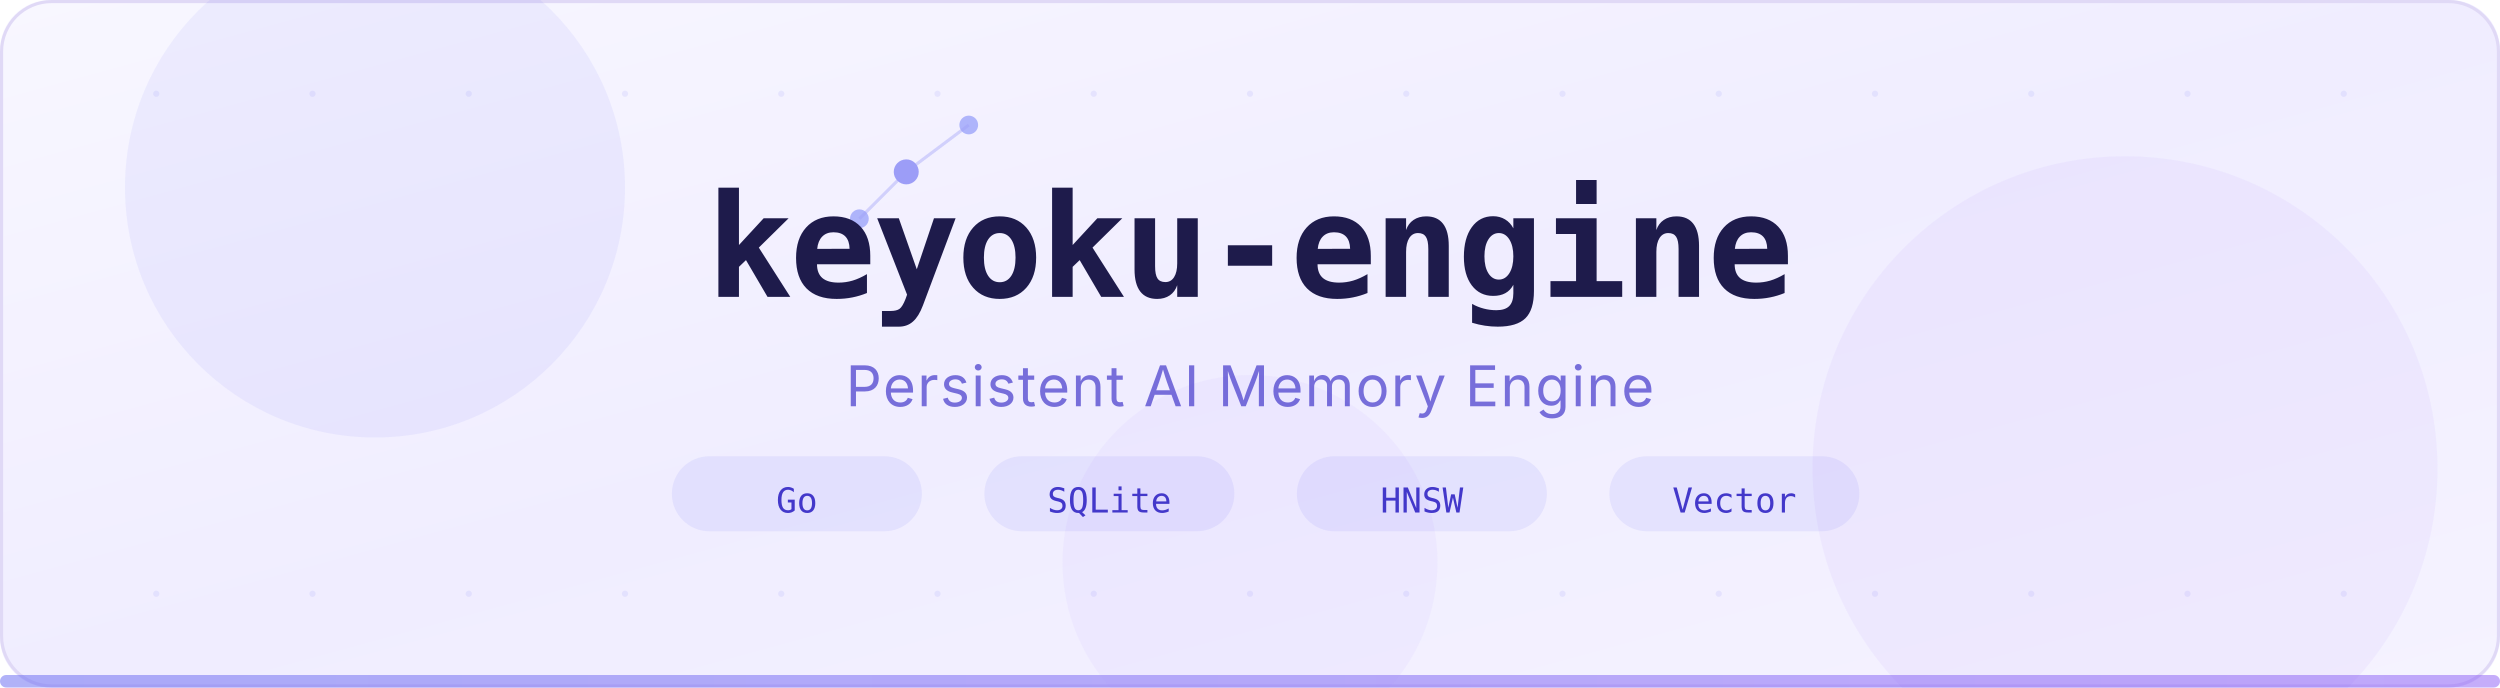
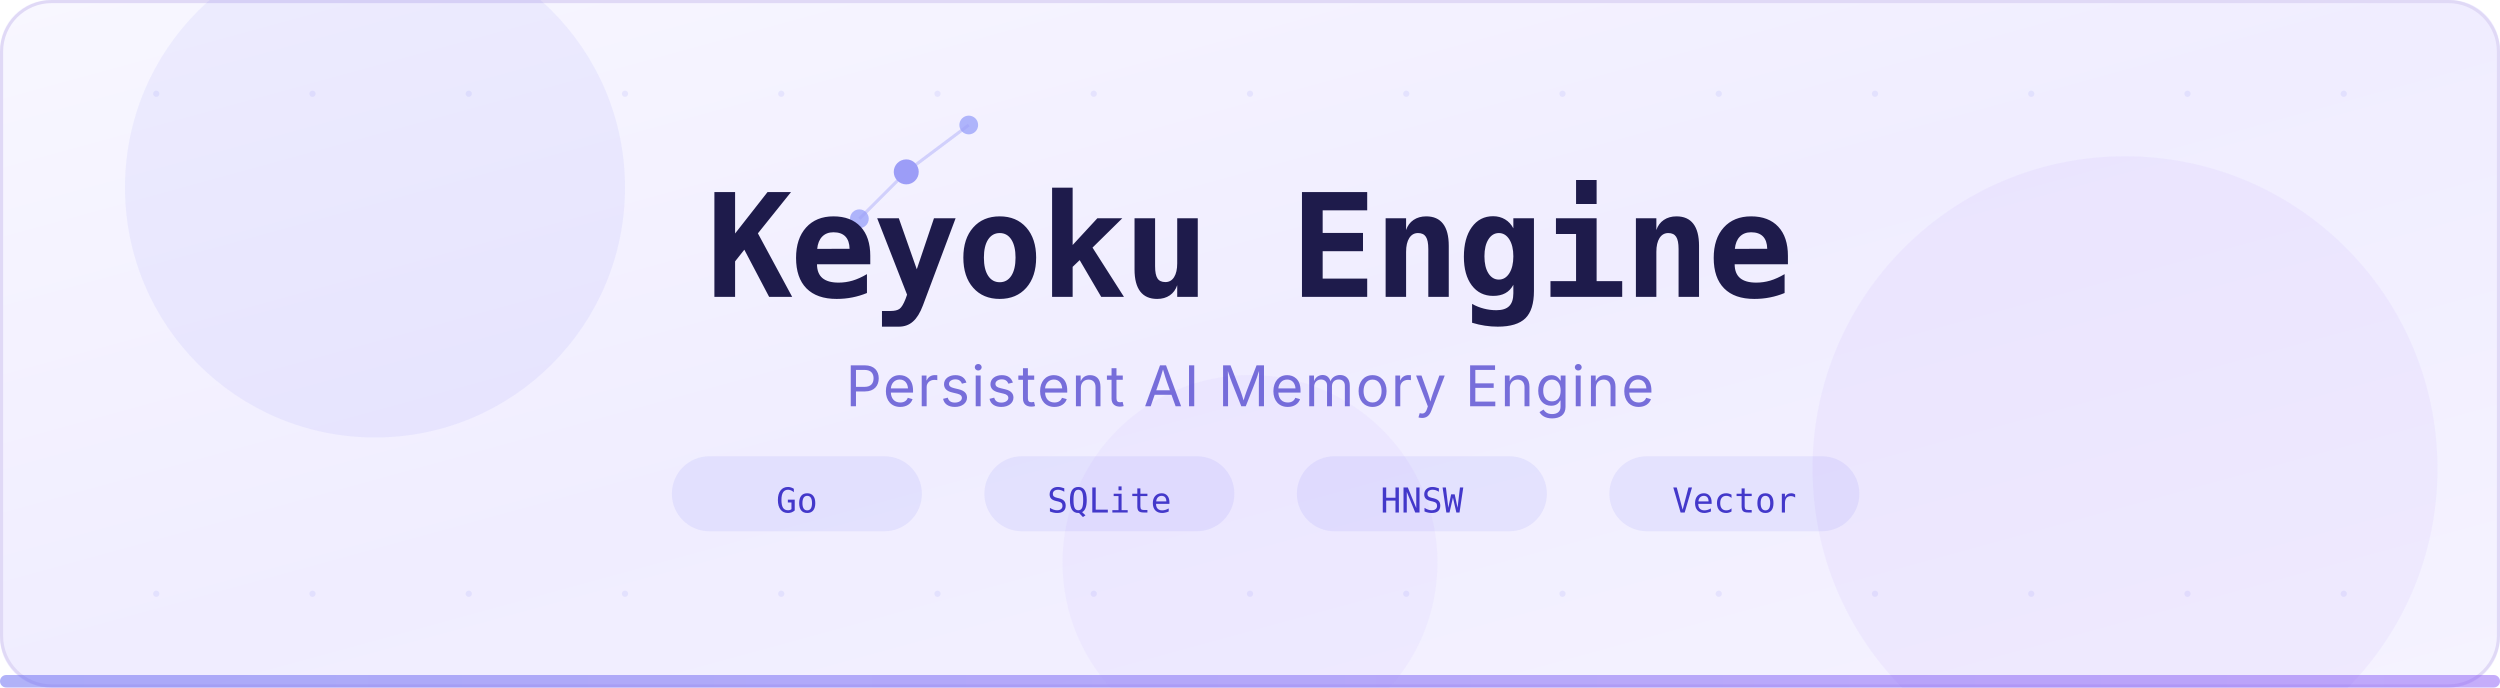
<svg xmlns="http://www.w3.org/2000/svg" width="800" height="220" viewBox="0 0 800 220">
  <defs>
    <linearGradient id="bg" x1="0%" y1="0%" x2="100%" y2="100%">
      <stop offset="0%" style="stop-color:#f8f7ff;stop-opacity:1" />
      <stop offset="50%" style="stop-color:#f0edff;stop-opacity:1" />
      <stop offset="100%" style="stop-color:#f5f3ff;stop-opacity:1" />
    </linearGradient>
    <linearGradient id="accent" x1="0%" y1="0%" x2="100%" y2="0%">
      <stop offset="0%" style="stop-color:#6366f1;stop-opacity:1" />
      <stop offset="100%" style="stop-color:#8b5cf6;stop-opacity:1" />
    </linearGradient>
  </defs>
  <style>
    .orb1 { animation: float1 6s ease-in-out infinite; }
    .orb2 { animation: float2 8s ease-in-out infinite; }
    .orb3 { animation: float3 7s ease-in-out infinite; }
    .particle { animation: drift 12s linear infinite; }
    @keyframes float1 {
      0%, 100% { transform: translate(0, 0); opacity: 0.08; }
      50% { transform: translate(10px, -8px); opacity: 0.14; }
    }
    @keyframes float2 {
      0%, 100% { transform: translate(0, 0); opacity: 0.06; }
      50% { transform: translate(-15px, 5px); opacity: 0.12; }
    }
    @keyframes float3 {
      0%, 100% { transform: translate(0, 0); opacity: 0.07; }
      50% { transform: translate(8px, 10px); opacity: 0.13; }
    }
    @keyframes drift {
      0% { transform: translateX(-40px); opacity: 0; }
      10% { opacity: 0.4; }
      90% { opacity: 0.4; }
      100% { transform: translateX(840px); opacity: 0; }
    }
  </style>
  <rect width="800" height="220" rx="16" fill="url(#bg)" />
  <rect x="0.5" y="0.5" width="799" height="219" rx="16" fill="none" stroke="#e0d9f6" stroke-width="1" />
  <rect x="0" y="216" width="800" height="4" rx="2" fill="url(#accent)" opacity="0.5" />
  <circle class="orb1" cx="120" cy="60" r="80" fill="#6366f1" opacity="0.08" />
  <circle class="orb2" cx="680" cy="150" r="100" fill="#8b5cf6" opacity="0.06" />
  <circle class="orb3" cx="400" cy="180" r="60" fill="#a78bfa" opacity="0.07" />
  <g opacity="0.1">
    <circle cx="50" cy="30" r="1" fill="#6366f1" />
    <circle cx="100" cy="30" r="1" fill="#6366f1" />
    <circle cx="150" cy="30" r="1" fill="#6366f1" />
    <circle cx="200" cy="30" r="1" fill="#6366f1" />
    <circle cx="250" cy="30" r="1" fill="#6366f1" />
    <circle cx="300" cy="30" r="1" fill="#6366f1" />
    <circle cx="350" cy="30" r="1" fill="#6366f1" />
    <circle cx="400" cy="30" r="1" fill="#6366f1" />
    <circle cx="450" cy="30" r="1" fill="#6366f1" />
    <circle cx="500" cy="30" r="1" fill="#6366f1" />
    <circle cx="550" cy="30" r="1" fill="#6366f1" />
    <circle cx="600" cy="30" r="1" fill="#6366f1" />
    <circle cx="650" cy="30" r="1" fill="#6366f1" />
    <circle cx="700" cy="30" r="1" fill="#6366f1" />
    <circle cx="750" cy="30" r="1" fill="#6366f1" />
    <circle cx="50" cy="190" r="1" fill="#6366f1" />
    <circle cx="100" cy="190" r="1" fill="#6366f1" />
    <circle cx="150" cy="190" r="1" fill="#6366f1" />
    <circle cx="200" cy="190" r="1" fill="#6366f1" />
    <circle cx="250" cy="190" r="1" fill="#6366f1" />
    <circle cx="300" cy="190" r="1" fill="#6366f1" />
    <circle cx="350" cy="190" r="1" fill="#6366f1" />
    <circle cx="400" cy="190" r="1" fill="#6366f1" />
    <circle cx="450" cy="190" r="1" fill="#6366f1" />
    <circle cx="500" cy="190" r="1" fill="#6366f1" />
    <circle cx="550" cy="190" r="1" fill="#6366f1" />
    <circle cx="600" cy="190" r="1" fill="#6366f1" />
    <circle cx="650" cy="190" r="1" fill="#6366f1" />
    <circle cx="700" cy="190" r="1" fill="#6366f1" />
    <circle cx="750" cy="190" r="1" fill="#6366f1" />
  </g>
  <circle class="particle" cx="0" cy="70" r="1.5" fill="#6366f1" opacity="0" />
  <circle class="particle" cx="0" cy="140" r="1" fill="#8b5cf6" opacity="0" style="animation-delay: 4s" />
  <circle class="particle" cx="0" cy="100" r="1.2" fill="#4f46e5" opacity="0" style="animation-delay: 8s" />
  <g transform="translate(290, 55)" opacity="0.6">
    <circle cx="0" cy="0" r="4" fill="#6366f1" />
    <circle cx="20" cy="-15" r="3" fill="#818cf8" />
    <circle cx="-15" cy="15" r="3" fill="#818cf8" />
    <line x1="0" y1="0" x2="20" y2="-15" stroke="#6366f1" stroke-width="1" opacity="0.4" />
    <line x1="0" y1="0" x2="-15" y2="15" stroke="#6366f1" stroke-width="1" opacity="0.4" />
  </g>
  <text x="400" y="95" font-family="ui-monospace, 'SF Mono', 'Cascadia Code', 'Fira Code', Menlo, monospace" font-size="46" font-weight="700" fill="#1e1b4b" text-anchor="middle" letter-spacing="-1">
-     keyoku-engine
+     Keyoku Engine
  </text>
  <text x="400" y="130" font-family="ui-sans-serif, system-ui, -apple-system, 'Segoe UI', sans-serif" font-size="18" fill="#4338ca" text-anchor="middle" letter-spacing="0.5" opacity="0.7">
    Persistent AI Memory Engine
  </text>
  <g transform="translate(400, 160)" text-anchor="middle">
    <rect x="-185" y="-14" width="80" height="24" rx="12" fill="#6366f1" opacity="0.1" />
    <text x="-145" y="4" font-family="ui-monospace, monospace" font-size="11" fill="#4338ca">Go</text>
    <rect x="-85" y="-14" width="80" height="24" rx="12" fill="#6366f1" opacity="0.1" />
    <text x="-45" y="4" font-family="ui-monospace, monospace" font-size="11" fill="#4338ca">SQLite</text>
    <rect x="15" y="-14" width="80" height="24" rx="12" fill="#6366f1" opacity="0.1" />
    <text x="55" y="4" font-family="ui-monospace, monospace" font-size="11" fill="#4338ca">HNSW</text>
    <rect x="115" y="-14" width="80" height="24" rx="12" fill="#6366f1" opacity="0.1" />
    <text x="155" y="4" font-family="ui-monospace, monospace" font-size="11" fill="#4338ca">Vector</text>
  </g>
</svg>
